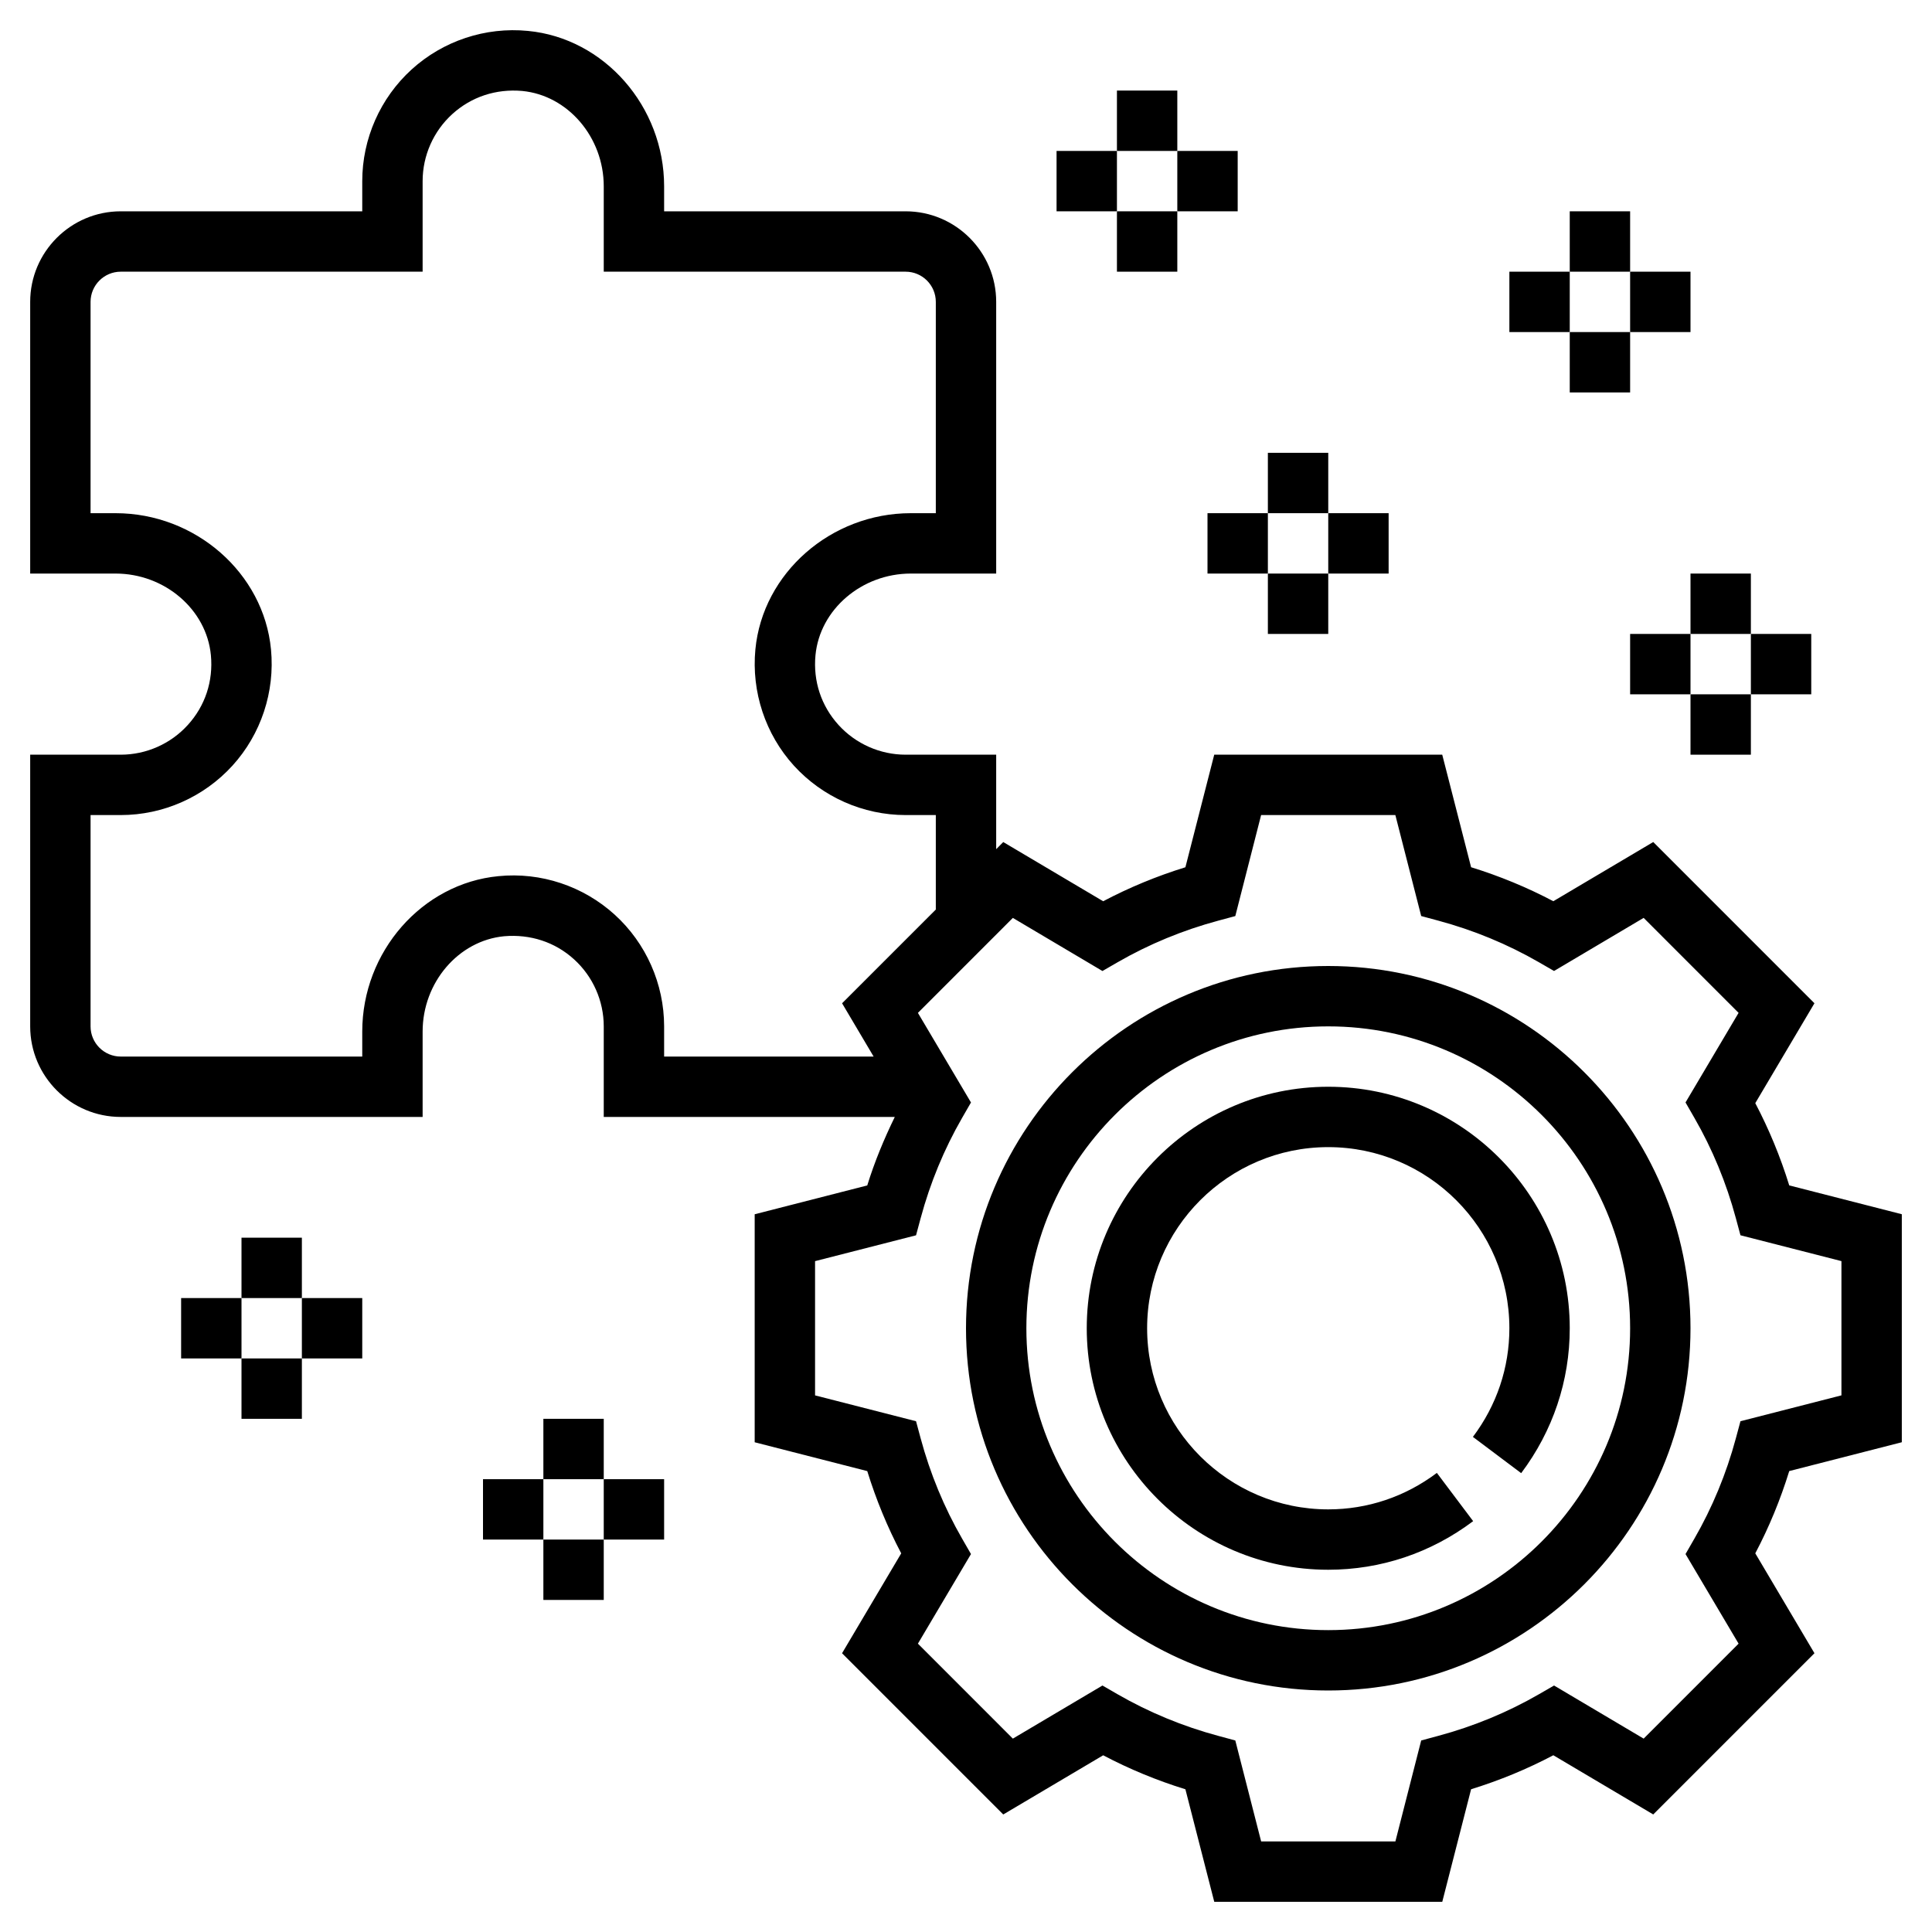
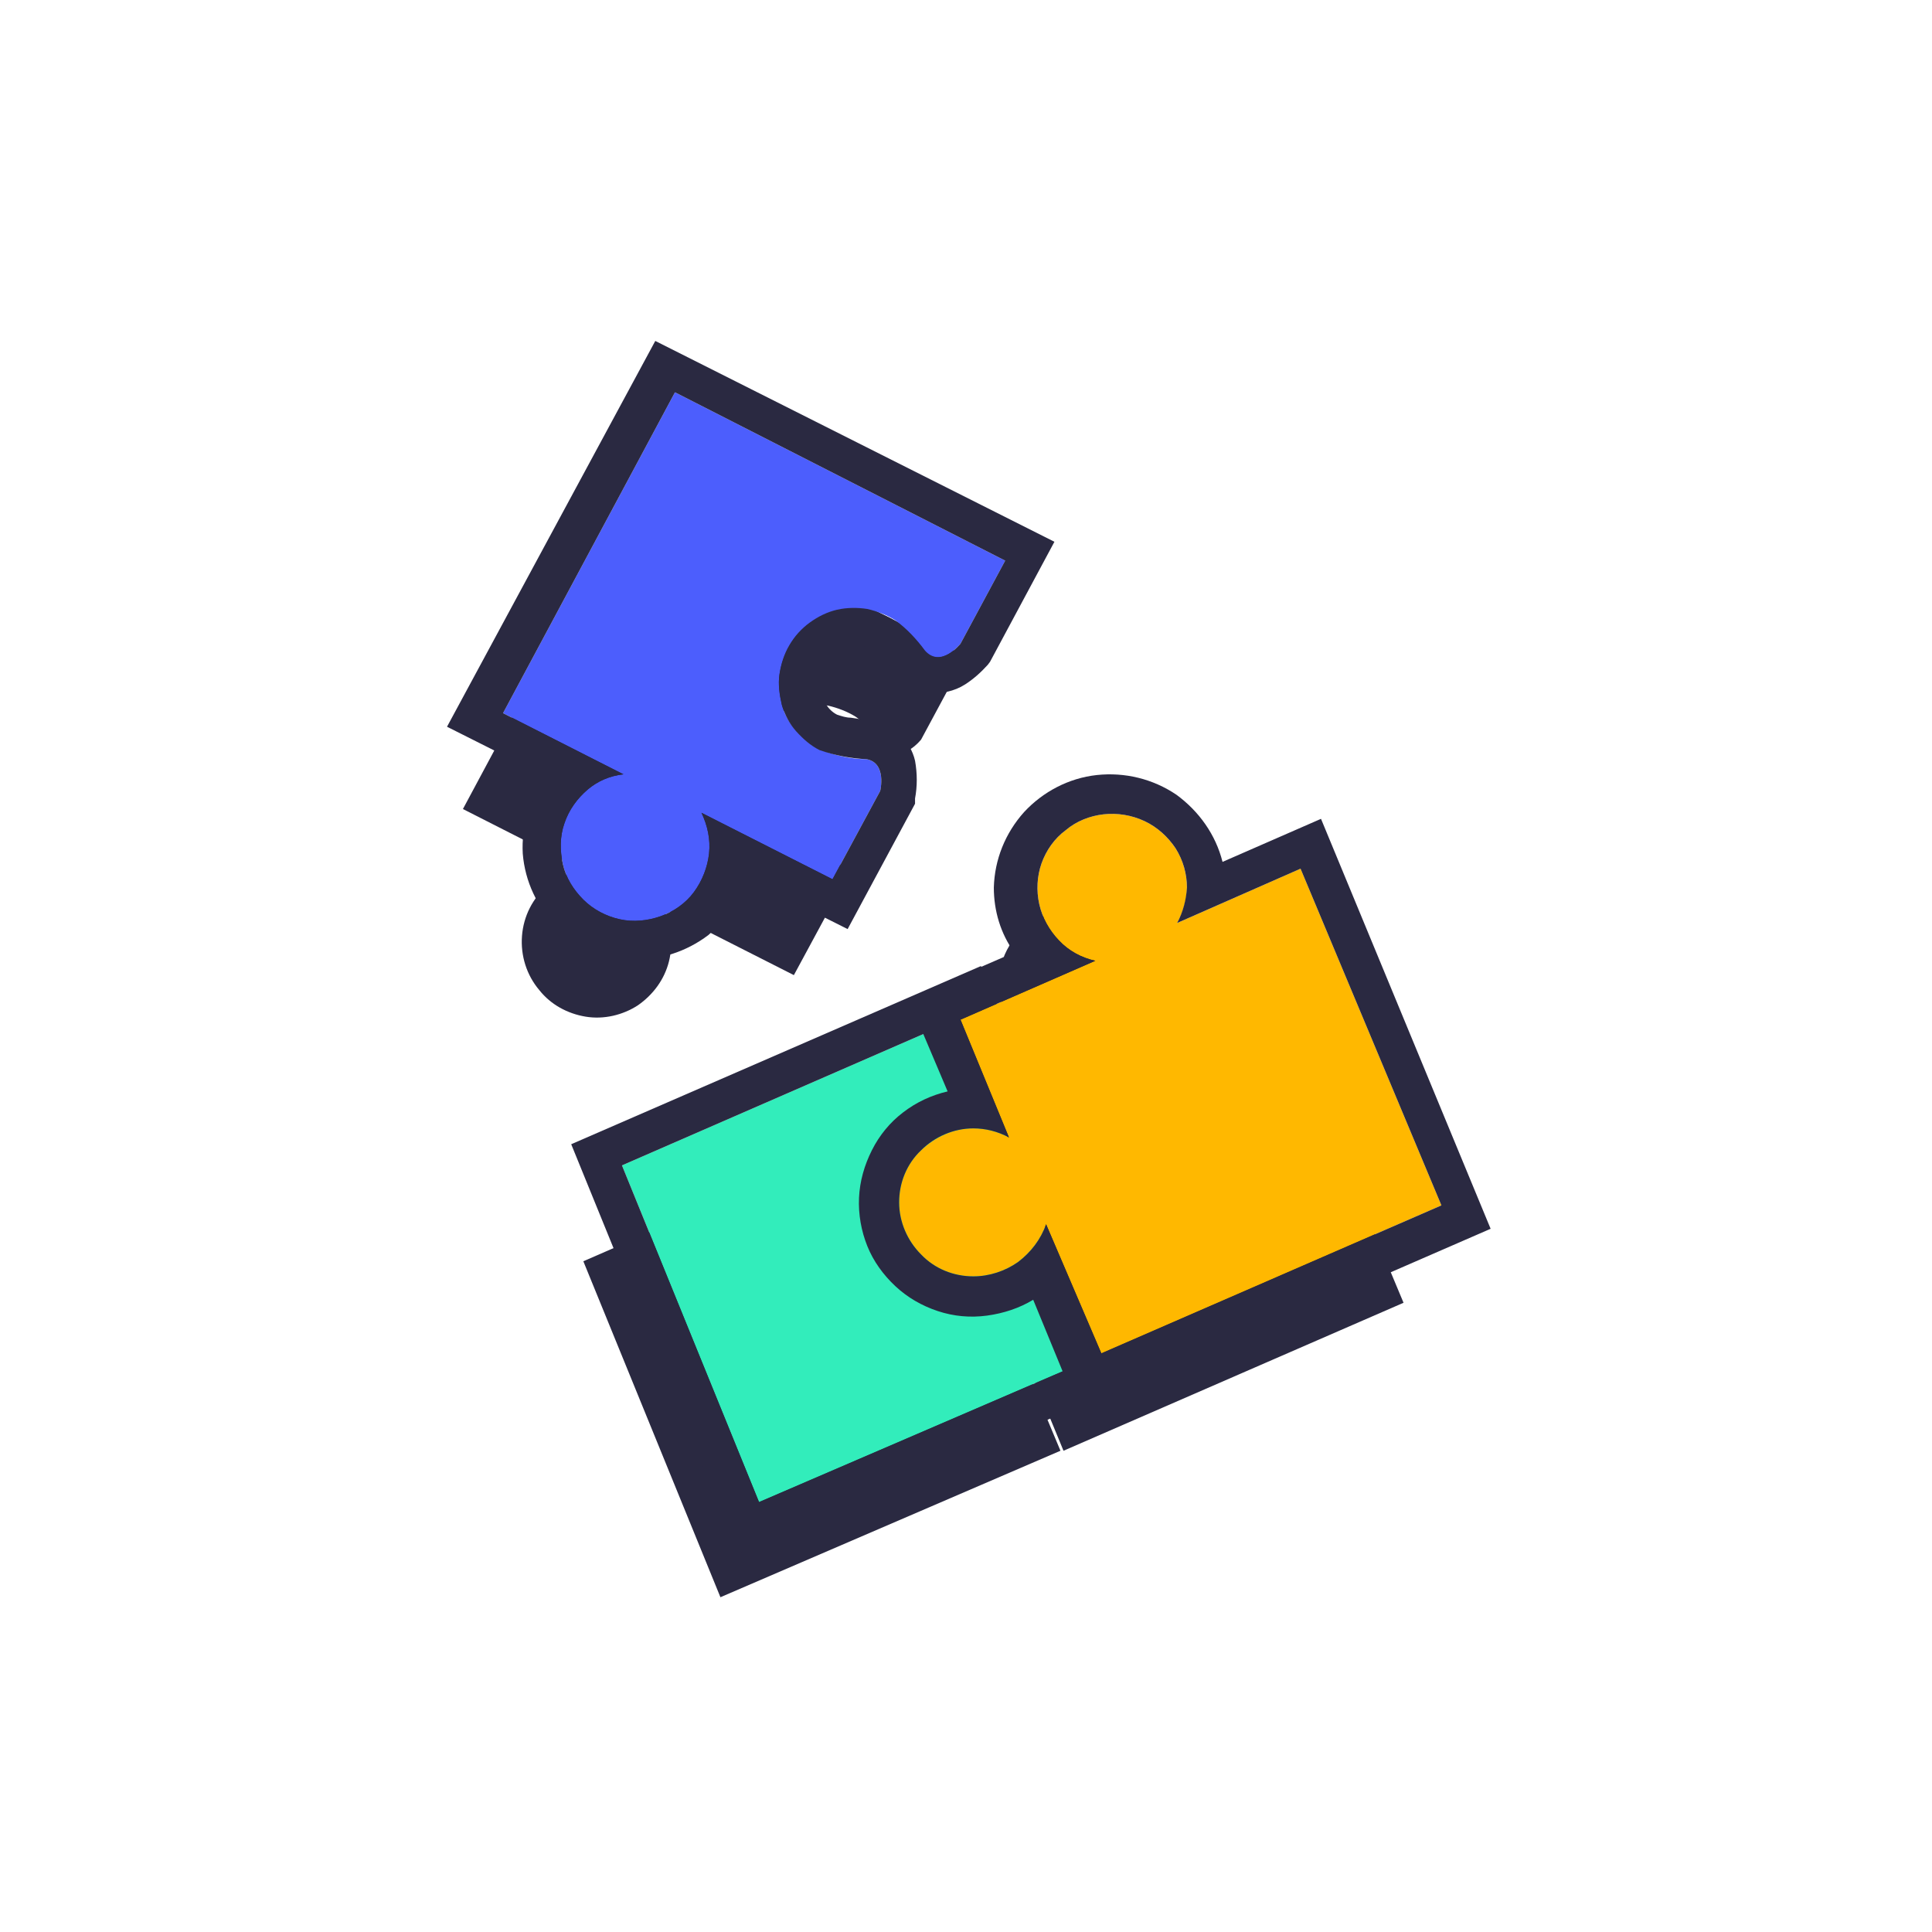
- <svg xmlns="http://www.w3.org/2000/svg" fill="#000000" width="800px" height="800px" viewBox="0 0 64 64" id="Layer_1_1_" version="1.1" xml:space="preserve">
-   <g>
-     <path d="M63,47.776v-7.553l-3.729-0.955c-0.292-0.945-0.669-1.858-1.125-2.725l1.96-3.309l-5.34-5.341l-3.31,1.961   c-0.866-0.457-1.779-0.834-2.724-1.126L47.776,25h-7.553l-0.955,3.729c-0.945,0.292-1.858,0.669-2.724,1.126l-3.31-1.961L33,28.13   V25h-3c-0.843,0-1.653-0.358-2.221-0.983c-0.576-0.633-0.847-1.454-0.765-2.314C27.159,20.188,28.546,19,30.172,19H33v-9   c0-1.654-1.346-3-3-3h-8V6.172c0-2.646-1.982-4.907-4.512-5.148c-1.408-0.138-2.811,0.33-3.851,1.276C12.597,3.245,12,4.595,12,6v1   H4c-1.654,0-3,1.346-3,3v9h2.828c1.626,0,3.013,1.188,3.158,2.702c0.082,0.86-0.189,1.682-0.765,2.314C5.653,24.642,4.843,25,4,25   H1v9c0,1.654,1.346,3,3,3h10v-2.828c0-1.626,1.187-3.014,2.702-3.158c0.862-0.073,1.683,0.19,2.315,0.766   C19.642,32.347,20,33.156,20,34v3h9.641c-0.356,0.731-0.67,1.485-0.912,2.269L25,40.224v7.553l3.729,0.955   c0.292,0.945,0.669,1.858,1.125,2.725l-1.96,3.309l5.34,5.341l3.31-1.961c0.866,0.457,1.779,0.834,2.724,1.126L40.224,63h7.553   l0.955-3.729c0.945-0.292,1.858-0.669,2.724-1.126l3.31,1.961l5.34-5.341l-1.96-3.309c0.457-0.866,0.833-1.779,1.125-2.725   L63,47.776z M20.363,30.3c-1.04-0.946-2.446-1.417-3.851-1.276C13.982,29.265,12,31.526,12,34.172V35H4c-0.551,0-1-0.448-1-1v-7h1   c1.406,0,2.754-0.597,3.701-1.638c0.945-1.04,1.411-2.443,1.276-3.85C8.735,18.982,6.474,17,3.828,17H3v-7c0-0.552,0.449-1,1-1h10   V6c0-0.844,0.358-1.653,0.983-2.221c0.633-0.575,1.452-0.842,2.315-0.766C18.813,3.158,20,4.546,20,6.172V9h10c0.551,0,1,0.448,1,1   v7h-0.828c-2.646,0-4.907,1.982-5.149,4.513c-0.134,1.406,0.331,2.81,1.276,3.85C27.246,26.403,28.594,27,30,27h1v3.13   l-3.105,3.105L28.94,35H22v-1C22,32.595,21.403,31.245,20.363,30.3z M57.655,47.08l-0.152,0.564   c-0.316,1.174-0.779,2.294-1.376,3.329l-0.292,0.507l1.758,2.968l-3.145,3.146l-2.968-1.759l-0.506,0.292   c-1.036,0.597-2.157,1.06-3.331,1.376l-0.564,0.152L46.224,61h-4.447l-0.856-3.345l-0.564-0.152   c-1.174-0.316-2.294-0.779-3.331-1.376l-0.506-0.292l-2.968,1.759l-3.145-3.146l1.758-2.968l-0.292-0.507   c-0.597-1.035-1.06-2.155-1.376-3.329l-0.152-0.564L27,46.224v-4.447l3.345-0.856l0.152-0.564c0.316-1.174,0.779-2.294,1.376-3.329   l0.292-0.507l-1.758-2.968l3.145-3.146l2.968,1.759l0.506-0.292c1.036-0.597,2.157-1.06,3.331-1.376l0.564-0.152L41.776,27h4.447   l0.856,3.345l0.564,0.152c1.174,0.316,2.294,0.779,3.331,1.376l0.506,0.292l2.968-1.759l3.145,3.146l-1.758,2.968l0.292,0.507   c0.597,1.035,1.06,2.155,1.376,3.329l0.152,0.564L61,41.776v4.447L57.655,47.08z" />
-     <path d="M44,36c-4.411,0-8,3.589-8,8s3.589,8,8,8c1.74,0,3.4-0.557,4.8-1.61l-1.202-1.598C46.547,49.582,45.303,50,44,50   c-3.309,0-6-2.691-6-6s2.691-6,6-6s6,2.691,6,6c0,1.303-0.417,2.547-1.208,3.599l1.599,1.201C51.443,47.399,52,45.74,52,44   C52,39.589,48.411,36,44,36z" />
-     <path d="M44,32c-6.617,0-12,5.383-12,12s5.383,12,12,12s12-5.383,12-12S50.617,32,44,32z M44,54c-5.514,0-10-4.486-10-10   s4.486-10,10-10s10,4.486,10,10S49.514,54,44,54z" />
-     <rect height="2" width="2" x="52" y="7" />
-     <rect height="2" width="2" x="52" y="11" />
-     <rect height="2" width="2" x="54" y="9" />
-     <rect height="2" width="2" x="50" y="9" />
-     <rect height="2" width="2" x="42" y="15" />
-     <rect height="2" width="2" x="42" y="19" />
-     <rect height="2" width="2" x="44" y="17" />
-     <rect height="2" width="2" x="40" y="17" />
-     <rect height="2" width="2" x="56" y="19" />
-     <rect height="2" width="2" x="56" y="23" />
-     <rect height="2" width="2" x="58" y="21" />
-     <rect height="2" width="2" x="54" y="21" />
-     <rect height="2" width="2" x="37" y="3" />
-     <rect height="2" width="2" x="37" y="7" />
-     <rect height="2" width="2" x="39" y="5" />
-     <rect height="2" width="2" x="35" y="5" />
-     <rect height="2" width="2" x="18" y="47" />
-     <rect height="2" width="2" x="18" y="51" />
-     <rect height="2" width="2" x="20" y="49" />
-     <rect height="2" width="2" x="16" y="49" />
-     <rect height="2" width="2" x="8" y="41" />
-     <rect height="2" width="2" x="8" y="45" />
-     <rect height="2" width="2" x="10" y="43" />
-     <rect height="2" width="2" x="6" y="43" />
-   </g>
+ <svg xmlns="http://www.w3.org/2000/svg" width="800px" height="800px" viewBox="0 0 64 64" fill="none">
+   <path fill-rule="evenodd" clip-rule="evenodd" d="M30.513 36.904L19.324 41.781L23.865 52.91L35.129 48.058L30.463 36.904H30.513Z" fill="#2A2941" />
+   <path fill-rule="evenodd" clip-rule="evenodd" d="M35.004 35.003C34.552 34.903 34.126 34.678 33.8 34.328C33.474 34.003 33.248 33.578 33.147 33.128C33.047 32.677 33.072 32.202 33.223 31.777C33.373 31.352 33.649 30.952 34.025 30.677C34.377 30.377 34.828 30.201 35.28 30.151C35.731 30.102 36.208 30.177 36.635 30.377C37.061 30.577 37.412 30.902 37.663 31.277C37.914 31.677 38.039 32.127 38.039 32.577C38.039 33.003 37.939 33.428 37.713 33.803L41.828 32.002L46.494 43.156L35.23 48.058L33.448 43.732C33.323 44.182 33.072 44.582 32.721 44.907C32.37 45.232 31.943 45.432 31.491 45.507C31.04 45.582 30.563 45.532 30.112 45.382C29.685 45.207 29.284 44.932 29.008 44.557C28.732 44.182 28.556 43.732 28.506 43.282C28.456 42.806 28.556 42.356 28.757 41.931C28.958 41.506 29.284 41.156 29.685 40.931C30.087 40.681 30.538 40.555 31.015 40.555C31.416 40.555 31.818 40.656 32.194 40.855L30.588 36.954L35.004 35.003Z" fill="#2A2941" />
+   <path fill-rule="evenodd" clip-rule="evenodd" d="M27.427 28.326C28.105 28.451 27.879 29.376 27.879 29.376L26.298 32.302L21.958 30.101C22.234 30.652 22.309 31.252 22.159 31.852C22.008 32.452 21.632 32.953 21.13 33.303C20.628 33.628 20.001 33.778 19.399 33.678C18.797 33.578 18.245 33.278 17.869 32.803C17.442 32.302 17.241 31.652 17.292 31.002C17.342 30.352 17.643 29.751 18.145 29.326C18.471 29.051 18.872 28.876 19.324 28.826L15.335 26.8L21.03 16.171L31.993 21.748L30.513 24.499C30.513 24.499 29.861 25.325 29.334 24.749C29.058 24.349 28.732 24.024 28.355 23.749C28.079 23.574 27.753 23.449 27.427 23.374C27.101 23.324 26.75 23.324 26.424 23.399C26.098 23.474 25.797 23.624 25.52 23.824C25.244 24.024 25.019 24.274 24.843 24.574C24.668 24.875 24.567 25.2 24.517 25.525C24.467 25.85 24.517 26.2 24.592 26.525C24.693 26.85 24.843 27.15 25.069 27.4C25.295 27.651 25.546 27.876 25.847 28.026C26.399 28.201 26.925 28.326 27.427 28.326Z" fill="#2A2941" />
+   <path fill-rule="evenodd" clip-rule="evenodd" d="M31.793 33.728L20.603 38.605L25.144 49.759L36.409 44.907L31.742 33.753H31.793V33.728Z" fill="#32EDBB" />
+   <path fill-rule="evenodd" clip-rule="evenodd" d="M38.115 45.557L32.495 32.002L18.922 37.904L24.442 51.459L38.115 45.557ZM31.793 33.728L20.603 38.605L25.144 49.759L36.409 44.907L31.742 33.753H31.793V33.728Z" fill="#2A2941" />
+   <path fill-rule="evenodd" clip-rule="evenodd" d="M36.283 31.827C35.832 31.727 35.405 31.502 35.079 31.152C34.753 30.827 34.527 30.401 34.427 29.951C34.327 29.501 34.352 29.026 34.502 28.601C34.653 28.176 34.929 27.776 35.305 27.5C35.656 27.2 36.108 27.025 36.559 26.975C37.011 26.925 37.488 27 37.914 27.2C38.341 27.4 38.692 27.726 38.943 28.101C39.194 28.501 39.319 28.951 39.319 29.401C39.319 29.801 39.194 30.201 38.993 30.577L43.082 28.776L47.749 39.93L36.484 44.832L34.653 40.555C34.477 41.056 34.151 41.481 33.724 41.806C33.298 42.106 32.771 42.281 32.244 42.281C31.592 42.281 30.965 42.031 30.513 41.556C30.061 41.106 29.785 40.48 29.785 39.83C29.785 39.18 30.036 38.555 30.513 38.104C30.99 37.654 31.592 37.379 32.244 37.379C32.646 37.379 33.047 37.479 33.423 37.679L31.818 33.778L36.283 31.827Z" fill="#FFB800" />
+   <path fill-rule="evenodd" clip-rule="evenodd" d="M31.391 36.154C30.864 36.279 30.363 36.504 29.911 36.854C29.484 37.179 29.133 37.604 28.882 38.104C28.631 38.605 28.481 39.13 28.456 39.68C28.431 40.23 28.531 40.78 28.732 41.281C28.933 41.781 29.259 42.231 29.66 42.606C30.061 42.981 30.538 43.256 31.065 43.431C31.592 43.606 32.144 43.656 32.696 43.581C33.248 43.506 33.775 43.331 34.226 43.056L35.706 46.657L49.379 40.705L43.76 27.125L40.498 28.551C40.272 27.65 39.72 26.875 38.968 26.325C38.19 25.8 37.262 25.575 36.334 25.674C35.405 25.775 34.552 26.225 33.925 26.9C33.298 27.6 32.947 28.476 32.922 29.401C32.922 30.176 33.147 30.927 33.599 31.552L30.087 33.077L31.391 36.154ZM36.283 31.827C35.832 31.727 35.405 31.502 35.079 31.152C34.753 30.802 34.527 30.401 34.427 29.951C34.327 29.501 34.352 29.026 34.502 28.601C34.653 28.175 34.929 27.775 35.305 27.5C35.656 27.2 36.108 27.025 36.559 26.975C37.011 26.925 37.488 27 37.914 27.2C38.341 27.4 38.692 27.725 38.943 28.101C39.194 28.501 39.319 28.951 39.319 29.401C39.294 29.801 39.194 30.201 38.993 30.576L43.082 28.776L47.749 39.93L36.484 44.832L34.653 40.555C34.477 41.055 34.151 41.481 33.724 41.806C33.298 42.106 32.771 42.281 32.244 42.281C31.592 42.281 30.965 42.031 30.513 41.556C30.061 41.105 29.785 40.48 29.785 39.83C29.785 39.18 30.036 38.554 30.513 38.104C30.965 37.654 31.592 37.379 32.244 37.379C32.646 37.379 33.047 37.479 33.423 37.679L31.818 33.778L36.283 31.827Z" fill="#2A2941" />
+   <path fill-rule="evenodd" clip-rule="evenodd" d="M28.707 25.149C29.384 25.274 29.158 26.2 29.158 26.2L27.578 29.126L23.238 26.925C23.438 27.35 23.538 27.8 23.488 28.276C23.438 28.726 23.263 29.176 22.987 29.551C22.711 29.926 22.309 30.201 21.883 30.352C21.456 30.502 20.98 30.552 20.528 30.451C20.076 30.352 19.65 30.126 19.324 29.801C18.998 29.476 18.747 29.076 18.646 28.626C18.546 28.176 18.546 27.701 18.697 27.275C18.847 26.825 19.123 26.45 19.474 26.15C19.8 25.875 20.202 25.7 20.653 25.65L16.664 23.624L22.359 12.995L33.298 18.572L31.818 21.323C31.818 21.323 31.165 22.148 30.639 21.548C30.363 21.173 30.036 20.823 29.66 20.548C29.384 20.373 29.058 20.248 28.732 20.173C28.406 20.123 28.054 20.123 27.728 20.198C27.402 20.273 27.101 20.423 26.825 20.623C26.549 20.823 26.323 21.073 26.148 21.373C25.972 21.673 25.872 21.998 25.822 22.323C25.771 22.648 25.822 22.999 25.897 23.324C25.972 23.649 26.148 23.949 26.373 24.199C26.599 24.449 26.85 24.674 27.151 24.824C27.653 25.024 28.18 25.149 28.707 25.149Z" fill="#4C5EFD" />
+   <path fill-rule="evenodd" clip-rule="evenodd" d="M18.094 25.725C17.543 26.45 17.267 27.375 17.317 28.276C17.392 29.201 17.793 30.051 18.446 30.702C19.098 31.352 19.976 31.727 20.904 31.777C21.832 31.827 22.736 31.527 23.463 30.977C24.04 30.477 24.467 29.801 24.642 29.051L28.079 30.777L30.312 26.625V26.45C30.388 26.05 30.388 25.625 30.312 25.2C30.237 24.874 30.061 24.574 29.811 24.324C29.56 24.099 29.234 23.924 28.907 23.874C28.682 23.874 28.406 23.799 28.18 23.774C28.029 23.774 27.879 23.724 27.728 23.674C27.578 23.599 27.452 23.474 27.377 23.349C27.277 23.224 27.201 23.074 27.151 22.924C27.101 22.774 27.101 22.599 27.126 22.448C27.151 22.298 27.201 22.123 27.277 21.998C27.352 21.848 27.477 21.723 27.603 21.648C27.728 21.548 27.879 21.473 28.029 21.423C28.18 21.373 28.355 21.373 28.506 21.398C28.657 21.423 28.832 21.473 28.958 21.548C29.284 21.723 29.409 22.048 29.635 22.323C29.911 22.674 30.312 22.874 30.739 22.949C31.165 22.999 31.617 22.899 31.968 22.674C32.244 22.498 32.495 22.273 32.721 22.023L32.796 21.923L34.929 17.947L21.707 11.294L14.808 24.074L17.994 25.675L18.094 25.725ZM28.707 25.149C29.384 25.274 29.158 26.2 29.158 26.2L27.578 29.126L23.238 26.925C23.438 27.35 23.538 27.8 23.488 28.276C23.438 28.726 23.263 29.176 22.987 29.551C22.711 29.926 22.309 30.201 21.883 30.351C21.456 30.502 20.98 30.552 20.528 30.451C20.076 30.351 19.65 30.126 19.324 29.801C18.998 29.476 18.747 29.076 18.646 28.626C18.546 28.176 18.546 27.7 18.697 27.275C18.847 26.825 19.123 26.45 19.474 26.15C19.8 25.875 20.202 25.7 20.653 25.65L16.664 23.624L22.359 12.995L33.298 18.572L31.818 21.323C31.818 21.323 31.165 22.148 30.639 21.573C30.363 21.198 30.036 20.848 29.66 20.573C29.384 20.398 29.058 20.273 28.732 20.198C28.406 20.148 28.054 20.148 27.728 20.223C27.402 20.298 27.101 20.448 26.825 20.648C26.549 20.848 26.323 21.098 26.148 21.398C25.972 21.698 25.872 22.023 25.822 22.348C25.771 22.674 25.822 23.024 25.897 23.349C25.997 23.674 26.148 23.974 26.373 24.224C26.599 24.474 26.85 24.699 27.151 24.849C27.653 25.024 28.18 25.124 28.707 25.149Z" fill="#2A2941" />
</svg>
